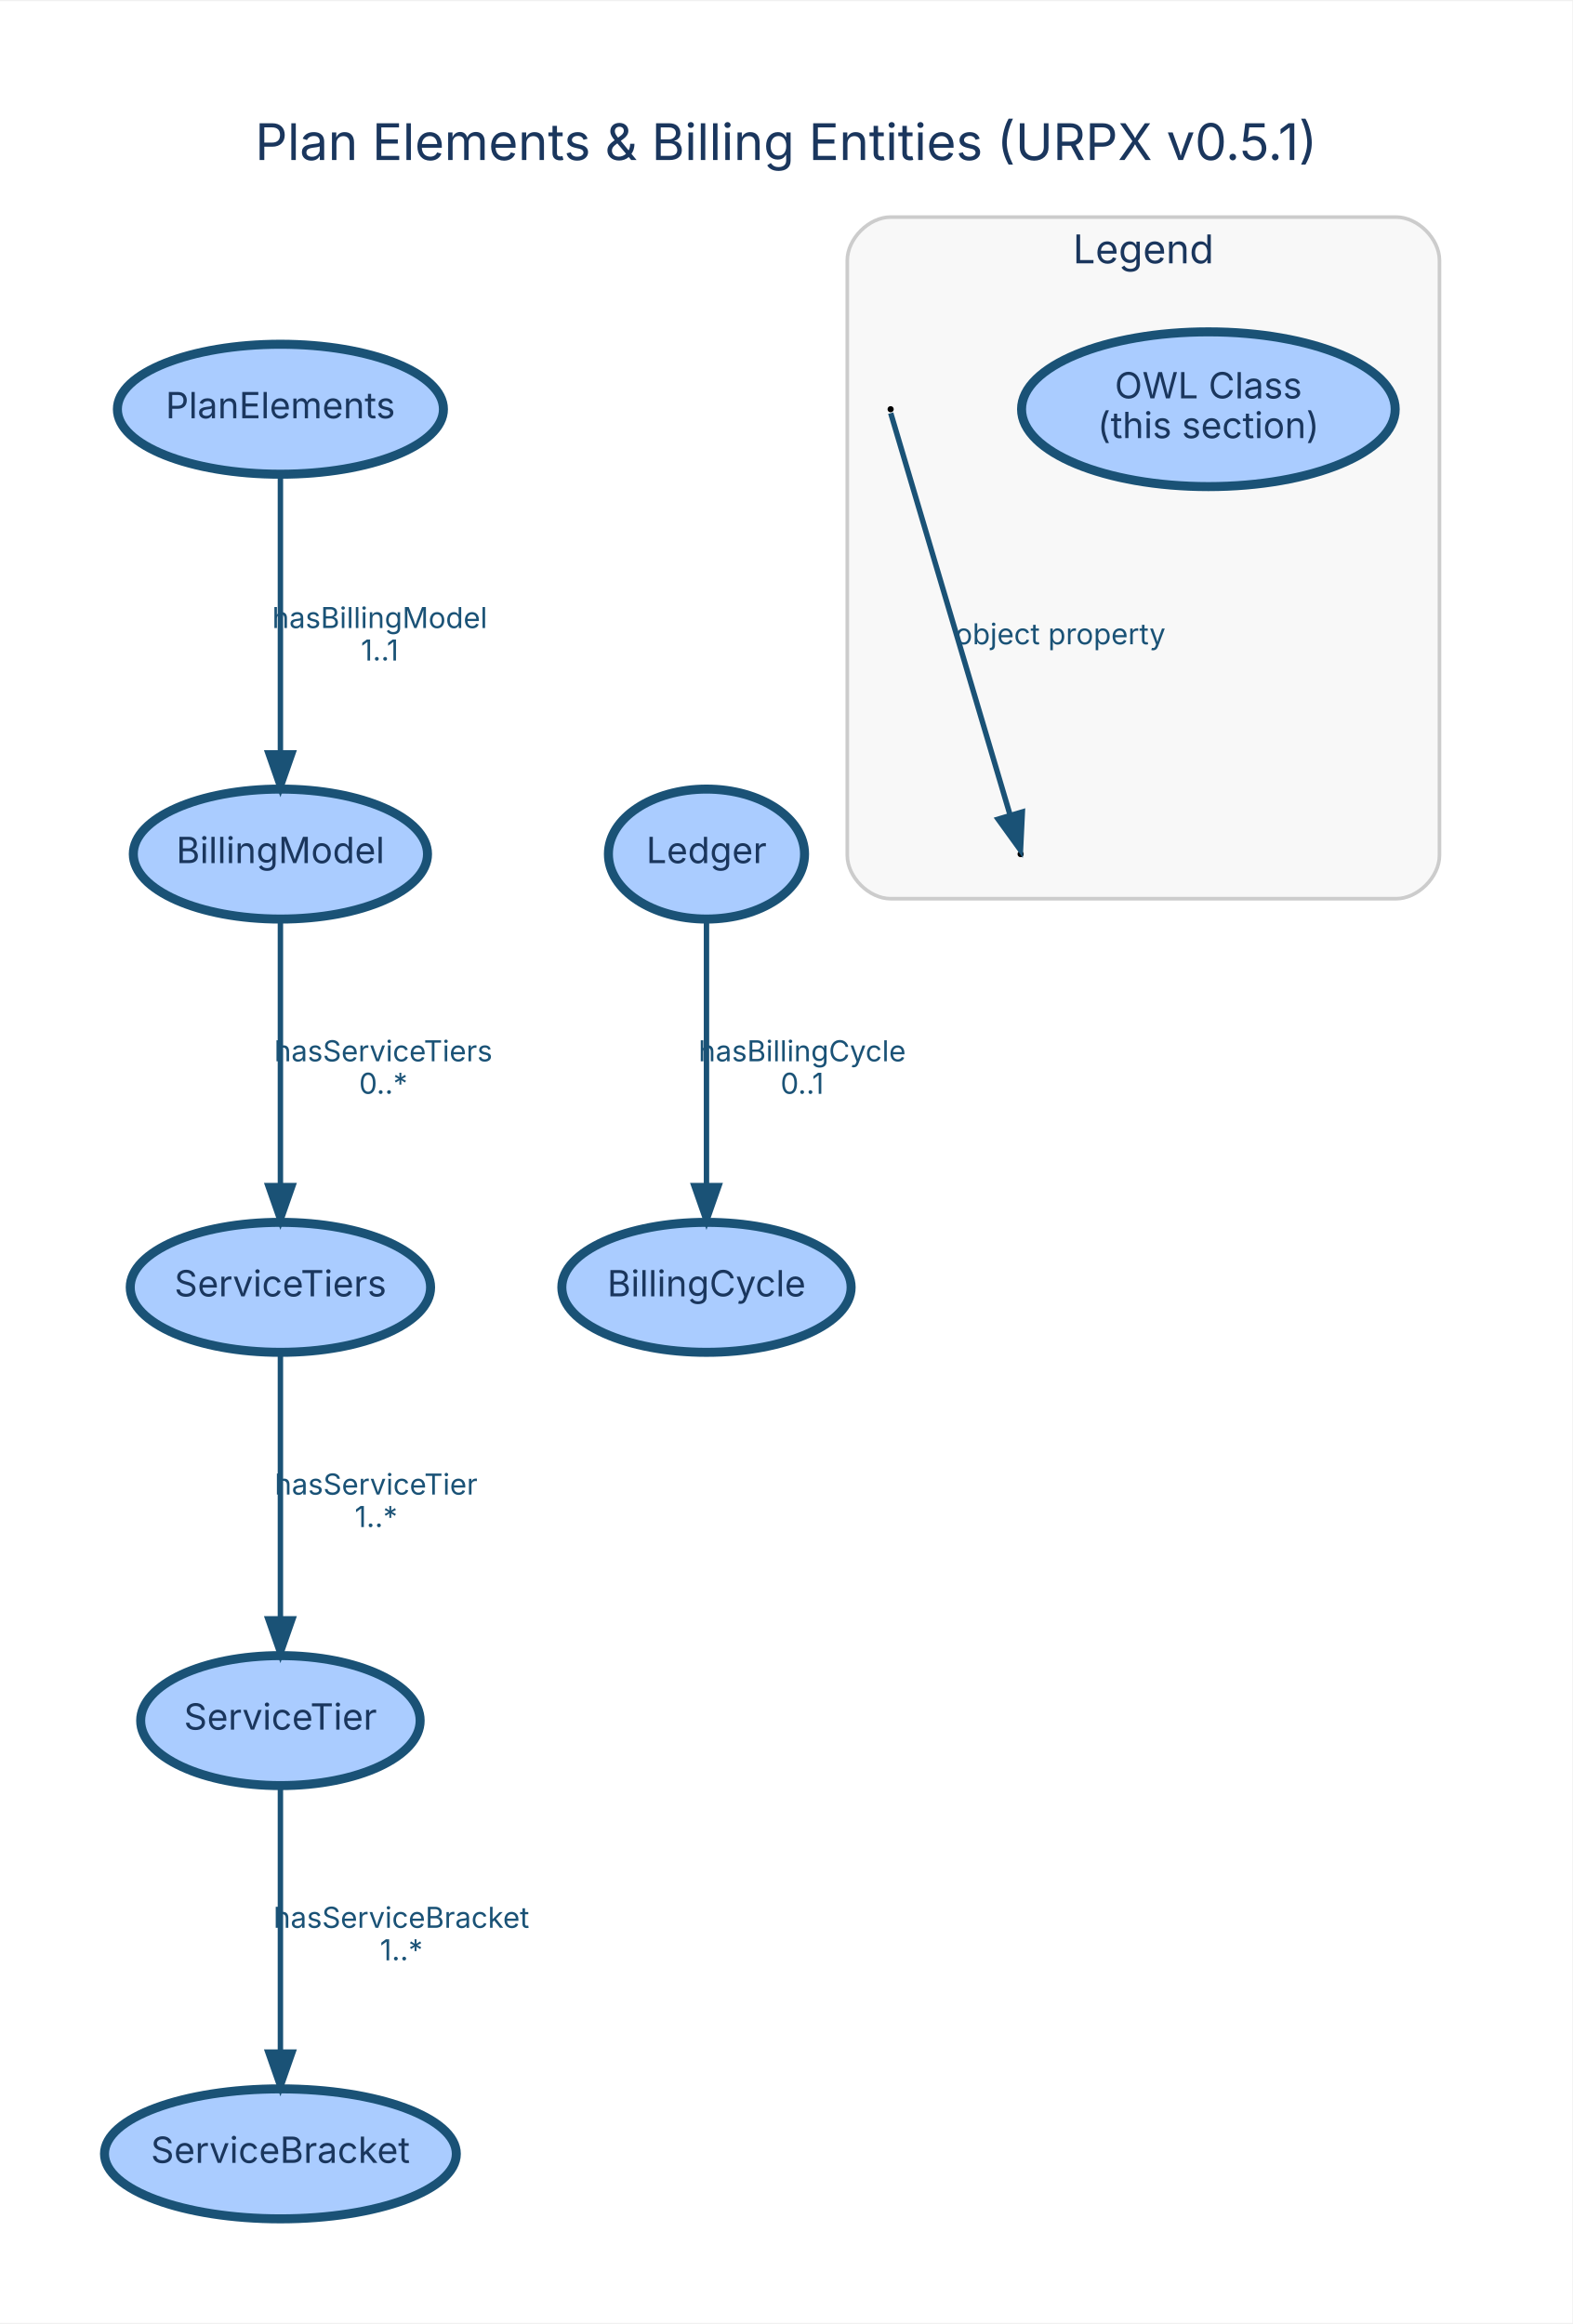
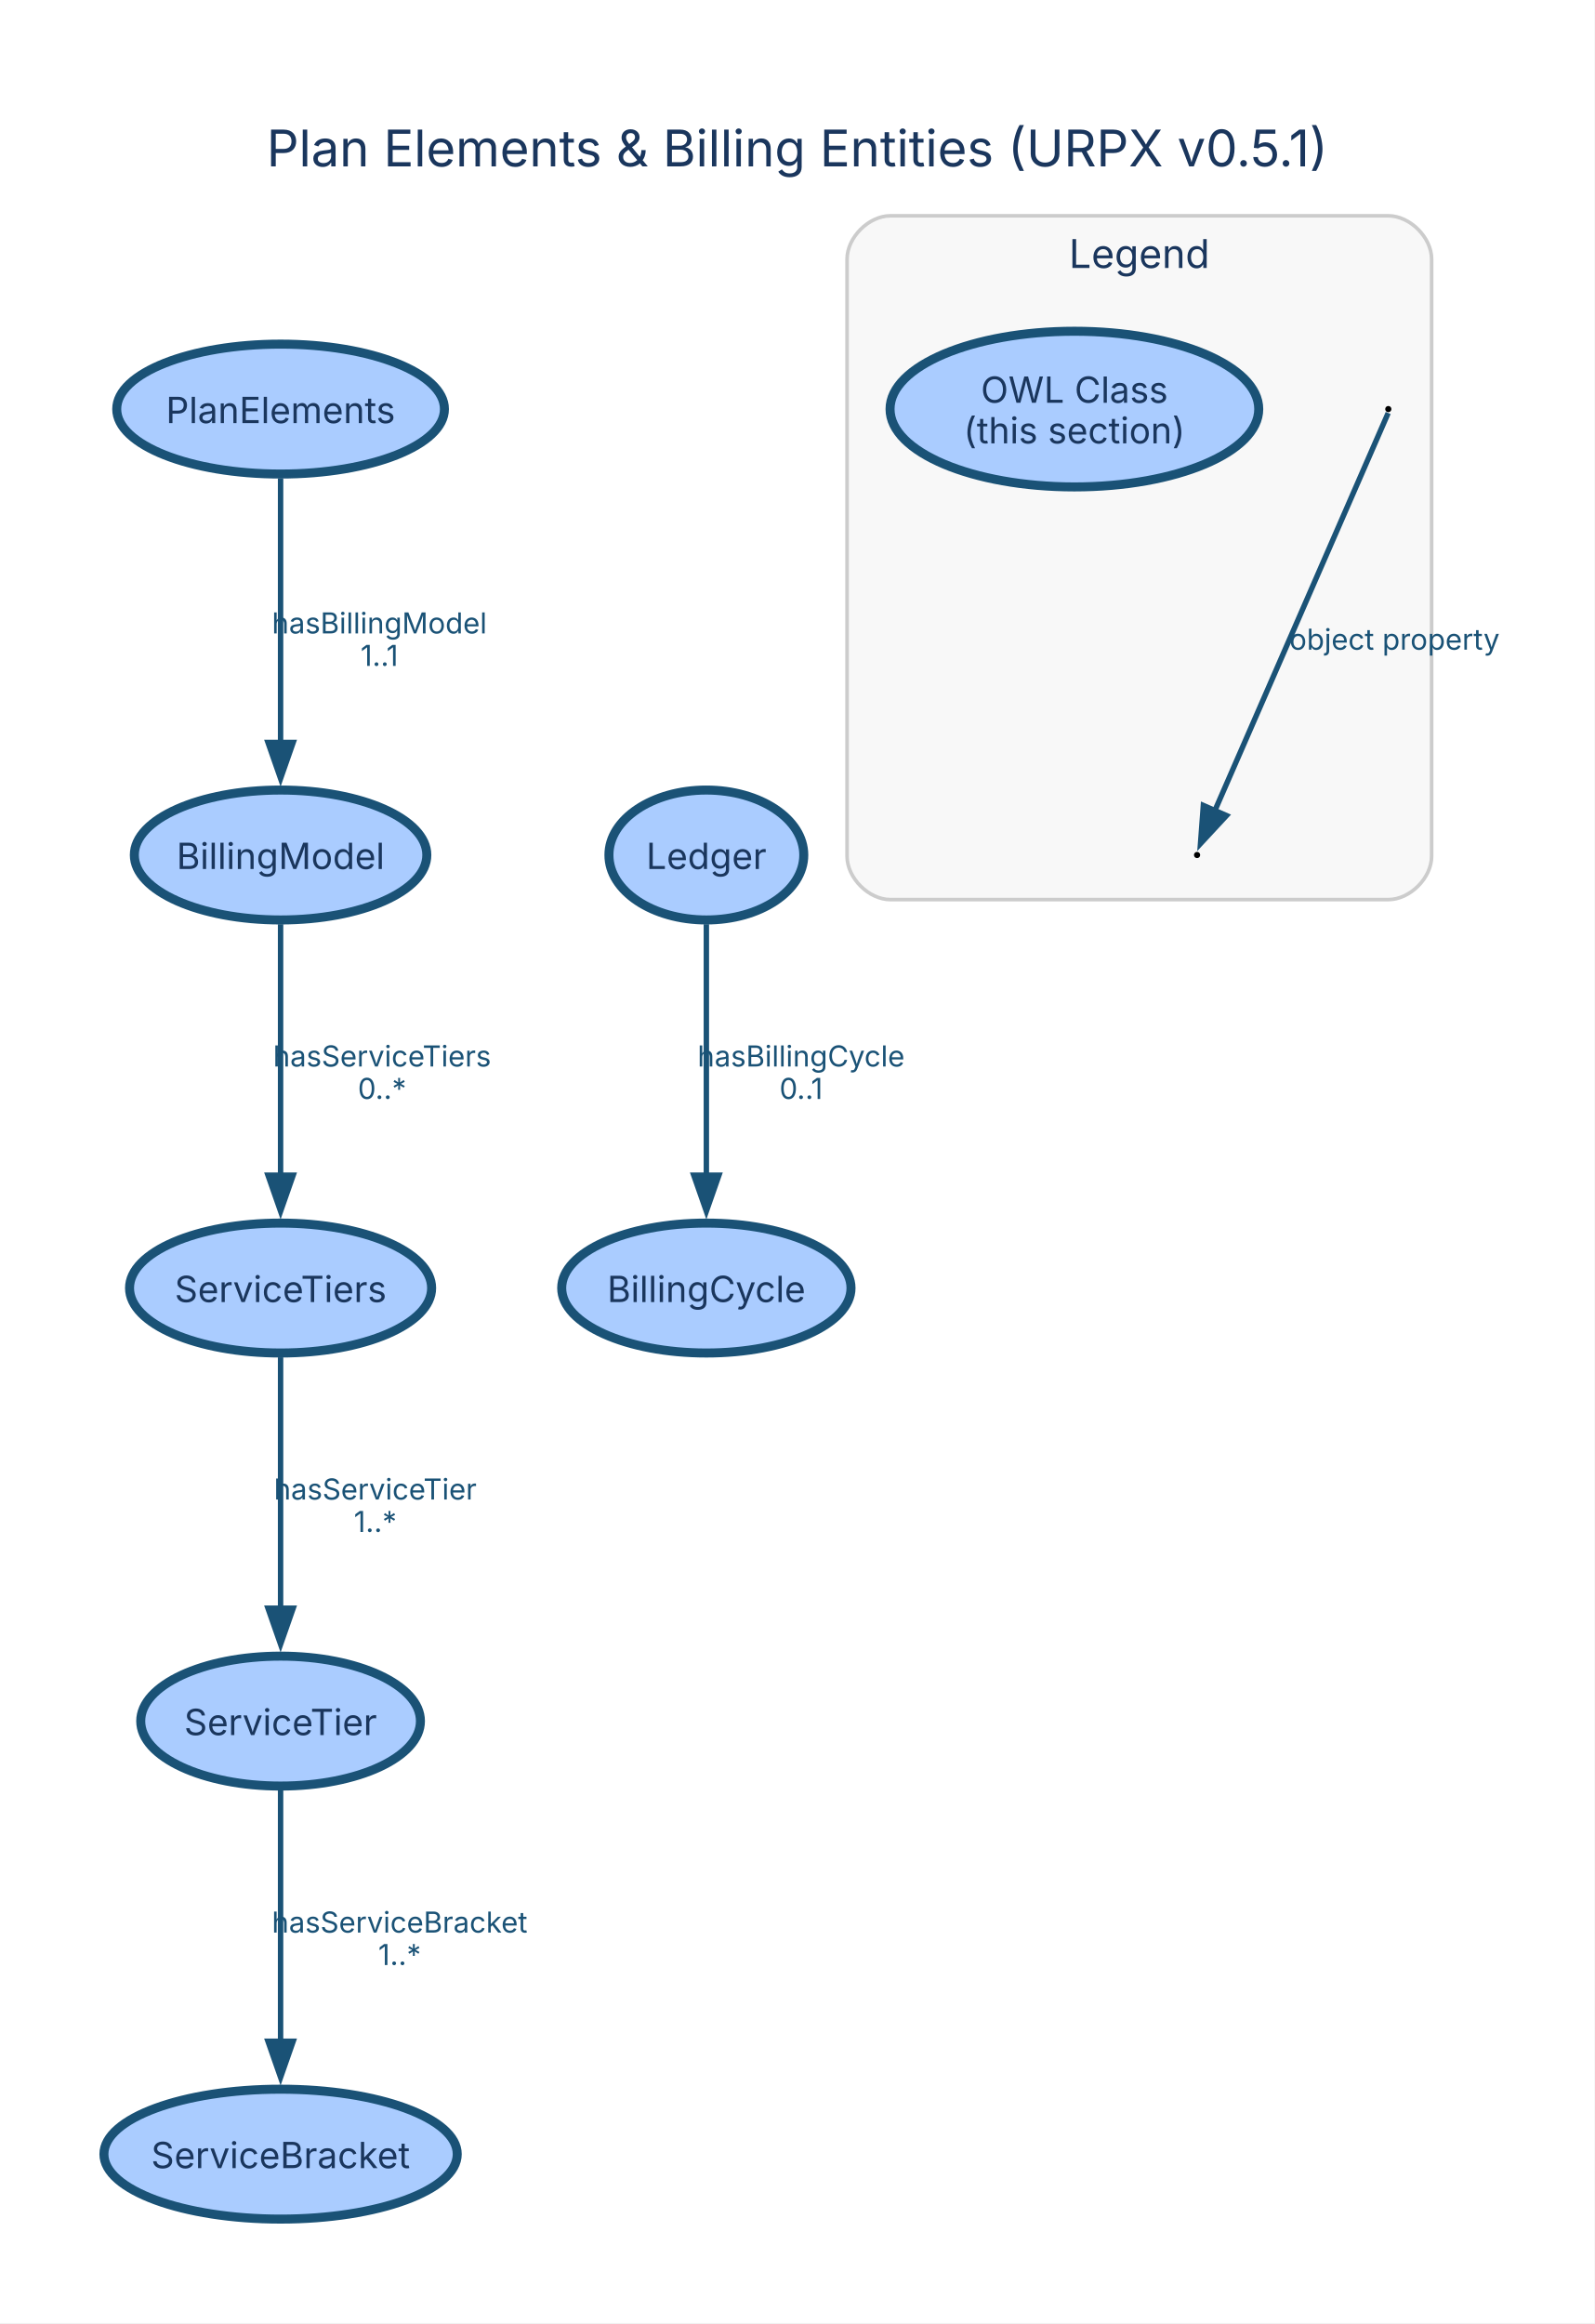
- <svg xmlns="http://www.w3.org/2000/svg" width="435pt" height="643pt" viewBox="0.00 0.00 435.46 643.03">
-   <g id="graph0" class="graph" transform="scale(1 1) rotate(0) translate(28.8 614.23)">
-     <polygon fill="white" stroke="transparent" points="-28.8,28.8 -28.8,-614.23 406.66,-614.23 406.66,28.8 -28.8,28.8" />
-     <text text-anchor="middle" x="188.93" y="-570.23" font-family="Inter, Helvetica, Arial, sans-serif" font-size="14.00" fill="#1a365d">Plan Elements &amp; Billing Entities (URPX v0.5.1)</text>
+ <svg xmlns="http://www.w3.org/2000/svg" width="442pt" height="644pt" viewBox="0.00 0.00 442.00 644.00">
+   <g id="graph0" class="graph" transform="scale(1 1) rotate(0) translate(28.8 614.93)">
+     <polygon fill="white" stroke="none" points="-28.8,28.8 -28.8,-614.93 413.1,-614.93 413.1,28.8 -28.8,28.8" />
+     <text xml:space="preserve" text-anchor="middle" x="192.15" y="-568.83" font-family="Inter, Helvetica, Arial, sans-serif" font-size="14.00" fill="#1a365d">Plan Elements &amp; Billing Entities (URPX v0.5.1)</text>
    <g id="clust5" class="cluster">
-       <path fill="#f8f8f8" stroke="#cccccc" d="M217.86,-365.64C217.86,-365.64 357.86,-365.64 357.86,-365.64 363.86,-365.64 369.86,-371.64 369.86,-377.64 369.86,-377.64 369.86,-542.43 369.86,-542.43 369.86,-548.43 363.86,-554.43 357.86,-554.43 357.86,-554.43 217.86,-554.43 217.86,-554.43 211.86,-554.43 205.86,-548.43 205.86,-542.43 205.86,-542.43 205.86,-377.64 205.86,-377.64 205.86,-371.64 211.86,-365.64 217.86,-365.64" />
-       <text text-anchor="middle" x="287.86" y="-541.63" font-family="Inter, Helvetica, Arial, sans-serif" font-size="11.00" fill="#1a365d">Legend</text>
+       <path fill="#f8f8f8" stroke="#cccccc" d="M217.96,-365.64C217.96,-365.64 355.96,-365.64 355.96,-365.64 361.96,-365.64 367.96,-371.64 367.96,-377.64 367.96,-377.64 367.96,-543.13 367.96,-543.13 367.96,-549.13 361.96,-555.13 355.96,-555.13 355.96,-555.13 217.96,-555.13 217.96,-555.13 211.96,-555.13 205.96,-549.13 205.96,-543.13 205.96,-543.13 205.96,-377.64 205.96,-377.64 205.96,-371.64 211.96,-365.64 217.96,-365.64" />
+       <text xml:space="preserve" text-anchor="middle" x="286.96" y="-540.68" font-family="Inter, Helvetica, Arial, sans-serif" font-size="11.00" fill="#1a365d">Legend</text>
    </g>
    <g id="node1" class="node">
-       <ellipse fill="#aaccff" stroke="#1a5276" stroke-width="2.5" cx="48.86" cy="-501.21" rx="45.15" ry="18" />
-       <text text-anchor="middle" x="48.86" y="-498.71" font-family="Inter, Helvetica, Arial, sans-serif" font-size="10.00" fill="#1a365d">PlanElements</text>
+       <ellipse fill="#aaccff" stroke="#1a5276" stroke-width="2.5" cx="48.96" cy="-501.57" rx="45.41" ry="18" />
+       <text xml:space="preserve" text-anchor="middle" x="48.96" y="-497.69" font-family="Inter, Helvetica, Arial, sans-serif" font-size="10.00" fill="#1a365d">PlanElements</text>
    </g>
    <g id="node2" class="node">
-       <ellipse fill="#aaccff" stroke="#1a5276" stroke-width="2.5" cx="48.86" cy="-378" rx="40.74" ry="18" />
-       <text text-anchor="middle" x="48.86" y="-375.5" font-family="Inter, Helvetica, Arial, sans-serif" font-size="10.00" fill="#1a365d">BillingModel</text>
+       <ellipse fill="#aaccff" stroke="#1a5276" stroke-width="2.5" cx="48.96" cy="-378" rx="40.53" ry="18" />
+       <text xml:space="preserve" text-anchor="middle" x="48.96" y="-374.12" font-family="Inter, Helvetica, Arial, sans-serif" font-size="10.00" fill="#1a365d">BillingModel</text>
    </g>
    <g id="edge1" class="edge">
-       <path fill="none" stroke="#1a5276" stroke-width="1.5" d="M48.86,-483.1C48.86,-463.07 48.86,-429.64 48.86,-406.07" />
-       <polygon fill="#1a5276" stroke="#1a5276" stroke-width="1.5" points="52.36,-406.02 48.86,-396.02 45.36,-406.02 52.36,-406.02" />
-       <text text-anchor="middle" x="76.36" y="-440.6" font-family="Inter, Helvetica, Arial, sans-serif" font-size="8.00" fill="#1a5276">hasBillingModel</text>
-       <text text-anchor="middle" x="76.36" y="-431.6" font-family="Inter, Helvetica, Arial, sans-serif" font-size="8.00" fill="#1a5276">1..1</text>
+       <path fill="none" stroke="#1a5276" stroke-width="1.5" d="M48.96,-482.37C48.96,-463.01 48.96,-432.07 48.96,-409.08" />
+       <polygon fill="#1a5276" stroke="#1a5276" stroke-width="1.5" points="52.46,-409.2 48.96,-399.2 45.46,-409.2 52.46,-409.2" />
+       <text xml:space="preserve" text-anchor="middle" x="76.34" y="-439.4" font-family="Inter, Helvetica, Arial, sans-serif" font-size="8.00" fill="#1a5276">hasBillingModel</text>
+       <text xml:space="preserve" text-anchor="middle" x="76.34" y="-430.4" font-family="Inter, Helvetica, Arial, sans-serif" font-size="8.00" fill="#1a5276">1..1</text>
    </g>
    <g id="node6" class="node">
-       <ellipse fill="#aaccff" stroke="#1a5276" stroke-width="2.5" cx="48.86" cy="-258" rx="41.59" ry="18" />
-       <text text-anchor="middle" x="48.86" y="-255.5" font-family="Inter, Helvetica, Arial, sans-serif" font-size="10.00" fill="#1a365d">ServiceTiers</text>
+       <ellipse fill="#aaccff" stroke="#1a5276" stroke-width="2.5" cx="48.96" cy="-258" rx="41.86" ry="18" />
+       <text xml:space="preserve" text-anchor="middle" x="48.96" y="-254.12" font-family="Inter, Helvetica, Arial, sans-serif" font-size="10.00" fill="#1a365d">ServiceTiers</text>
    </g>
    <g id="edge2" class="edge">
-       <path fill="none" stroke="#1a5276" stroke-width="1.5" d="M48.86,-359.84C48.86,-340.53 48.86,-308.89 48.86,-286.2" />
-       <polygon fill="#1a5276" stroke="#1a5276" stroke-width="1.5" points="52.36,-286.18 48.86,-276.18 45.36,-286.18 52.36,-286.18" />
-       <text text-anchor="middle" x="77.36" y="-320.6" font-family="Inter, Helvetica, Arial, sans-serif" font-size="8.00" fill="#1a5276">hasServiceTiers</text>
-       <text text-anchor="middle" x="77.36" y="-311.6" font-family="Inter, Helvetica, Arial, sans-serif" font-size="8.00" fill="#1a5276">0..*</text>
+       <path fill="none" stroke="#1a5276" stroke-width="1.5" d="M48.96,-358.82C48.96,-340.23 48.96,-311.03 48.96,-289.01" />
+       <polygon fill="#1a5276" stroke="#1a5276" stroke-width="1.5" points="52.46,-289.28 48.96,-279.28 45.46,-289.28 52.46,-289.28" />
+       <text xml:space="preserve" text-anchor="middle" x="77.09" y="-319.4" font-family="Inter, Helvetica, Arial, sans-serif" font-size="8.00" fill="#1a5276">hasServiceTiers</text>
+       <text xml:space="preserve" text-anchor="middle" x="77.09" y="-310.4" font-family="Inter, Helvetica, Arial, sans-serif" font-size="8.00" fill="#1a5276">0..*</text>
    </g>
    <g id="node3" class="node">
-       <ellipse fill="#aaccff" stroke="#1a5276" stroke-width="2.5" cx="166.86" cy="-258" rx="40.06" ry="18" />
-       <text text-anchor="middle" x="166.86" y="-255.5" font-family="Inter, Helvetica, Arial, sans-serif" font-size="10.00" fill="#1a365d">BillingCycle</text>
+       <ellipse fill="#aaccff" stroke="#1a5276" stroke-width="2.5" cx="166.96" cy="-258" rx="40.09" ry="18" />
+       <text xml:space="preserve" text-anchor="middle" x="166.96" y="-254.12" font-family="Inter, Helvetica, Arial, sans-serif" font-size="10.00" fill="#1a365d">BillingCycle</text>
    </g>
    <g id="node4" class="node">
-       <ellipse fill="#aaccff" stroke="#1a5276" stroke-width="2.5" cx="166.86" cy="-378" rx="27.16" ry="18" />
-       <text text-anchor="middle" x="166.86" y="-375.5" font-family="Inter, Helvetica, Arial, sans-serif" font-size="10.00" fill="#1a365d">Ledger</text>
+       <ellipse fill="#aaccff" stroke="#1a5276" stroke-width="2.5" cx="166.96" cy="-378" rx="27" ry="18" />
+       <text xml:space="preserve" text-anchor="middle" x="166.96" y="-374.12" font-family="Inter, Helvetica, Arial, sans-serif" font-size="10.00" fill="#1a365d">Ledger</text>
    </g>
    <g id="edge3" class="edge">
-       <path fill="none" stroke="#1a5276" stroke-width="1.5" d="M166.86,-359.84C166.86,-340.53 166.86,-308.89 166.86,-286.2" />
-       <polygon fill="#1a5276" stroke="#1a5276" stroke-width="1.5" points="170.36,-286.18 166.86,-276.18 163.36,-286.18 170.36,-286.18" />
-       <text text-anchor="middle" x="193.36" y="-320.6" font-family="Inter, Helvetica, Arial, sans-serif" font-size="8.00" fill="#1a5276">hasBillingCycle</text>
-       <text text-anchor="middle" x="193.36" y="-311.6" font-family="Inter, Helvetica, Arial, sans-serif" font-size="8.00" fill="#1a5276">0..1</text>
+       <path fill="none" stroke="#1a5276" stroke-width="1.5" d="M166.96,-358.82C166.96,-340.23 166.96,-311.03 166.96,-289.01" />
+       <polygon fill="#1a5276" stroke="#1a5276" stroke-width="1.5" points="170.46,-289.28 166.96,-279.28 163.46,-289.28 170.46,-289.28" />
+       <text xml:space="preserve" text-anchor="middle" x="193.21" y="-319.4" font-family="Inter, Helvetica, Arial, sans-serif" font-size="8.00" fill="#1a5276">hasBillingCycle</text>
+       <text xml:space="preserve" text-anchor="middle" x="193.21" y="-310.4" font-family="Inter, Helvetica, Arial, sans-serif" font-size="8.00" fill="#1a5276">0..1</text>
    </g>
    <g id="node5" class="node">
-       <ellipse fill="#aaccff" stroke="#1a5276" stroke-width="2.5" cx="48.86" cy="-138" rx="38.7" ry="18" />
-       <text text-anchor="middle" x="48.86" y="-135.5" font-family="Inter, Helvetica, Arial, sans-serif" font-size="10.00" fill="#1a365d">ServiceTier</text>
+       <ellipse fill="#aaccff" stroke="#1a5276" stroke-width="2.5" cx="48.96" cy="-138" rx="38.76" ry="18" />
+       <text xml:space="preserve" text-anchor="middle" x="48.96" y="-134.12" font-family="Inter, Helvetica, Arial, sans-serif" font-size="10.00" fill="#1a365d">ServiceTier</text>
    </g>
    <g id="node7" class="node">
-       <ellipse fill="#aaccff" stroke="#1a5276" stroke-width="2.5" cx="48.86" cy="-18" rx="48.72" ry="18" />
-       <text text-anchor="middle" x="48.86" y="-15.5" font-family="Inter, Helvetica, Arial, sans-serif" font-size="10.00" fill="#1a365d">ServiceBracket</text>
+       <ellipse fill="#aaccff" stroke="#1a5276" stroke-width="2.5" cx="48.96" cy="-18" rx="48.96" ry="18" />
+       <text xml:space="preserve" text-anchor="middle" x="48.96" y="-14.12" font-family="Inter, Helvetica, Arial, sans-serif" font-size="10.00" fill="#1a365d">ServiceBracket</text>
    </g>
    <g id="edge4" class="edge">
-       <path fill="none" stroke="#1a5276" stroke-width="1.5" d="M48.86,-119.84C48.86,-100.53 48.86,-68.89 48.86,-46.2" />
-       <polygon fill="#1a5276" stroke="#1a5276" stroke-width="1.5" points="52.36,-46.18 48.86,-36.18 45.36,-46.18 52.36,-46.18" />
-       <text text-anchor="middle" x="82.36" y="-80.6" font-family="Inter, Helvetica, Arial, sans-serif" font-size="8.00" fill="#1a5276">hasServiceBracket</text>
-       <text text-anchor="middle" x="82.36" y="-71.6" font-family="Inter, Helvetica, Arial, sans-serif" font-size="8.00" fill="#1a5276">1..*</text>
+       <path fill="none" stroke="#1a5276" stroke-width="1.5" d="M48.96,-118.82C48.96,-100.23 48.96,-71.03 48.96,-49.01" />
+       <polygon fill="#1a5276" stroke="#1a5276" stroke-width="1.5" points="52.46,-49.28 48.96,-39.28 45.46,-49.28 52.46,-49.28" />
+       <text xml:space="preserve" text-anchor="middle" x="81.96" y="-79.4" font-family="Inter, Helvetica, Arial, sans-serif" font-size="8.00" fill="#1a5276">hasServiceBracket</text>
+       <text xml:space="preserve" text-anchor="middle" x="81.96" y="-70.4" font-family="Inter, Helvetica, Arial, sans-serif" font-size="8.00" fill="#1a5276">1..*</text>
    </g>
    <g id="edge5" class="edge">
-       <path fill="none" stroke="#1a5276" stroke-width="1.5" d="M48.86,-239.84C48.86,-220.53 48.86,-188.89 48.86,-166.2" />
-       <polygon fill="#1a5276" stroke="#1a5276" stroke-width="1.5" points="52.36,-166.18 48.86,-156.18 45.36,-166.18 52.36,-166.18" />
-       <text text-anchor="middle" x="75.36" y="-200.6" font-family="Inter, Helvetica, Arial, sans-serif" font-size="8.00" fill="#1a5276">hasServiceTier</text>
-       <text text-anchor="middle" x="75.36" y="-191.6" font-family="Inter, Helvetica, Arial, sans-serif" font-size="8.00" fill="#1a5276">1..*</text>
+       <path fill="none" stroke="#1a5276" stroke-width="1.5" d="M48.96,-238.82C48.96,-220.23 48.96,-191.03 48.96,-169.01" />
+       <polygon fill="#1a5276" stroke="#1a5276" stroke-width="1.5" points="52.46,-169.28 48.96,-159.28 45.46,-169.28 52.46,-169.28" />
+       <text xml:space="preserve" text-anchor="middle" x="75.21" y="-199.4" font-family="Inter, Helvetica, Arial, sans-serif" font-size="8.00" fill="#1a5276">hasServiceTier</text>
+       <text xml:space="preserve" text-anchor="middle" x="75.21" y="-190.4" font-family="Inter, Helvetica, Arial, sans-serif" font-size="8.00" fill="#1a5276">1..*</text>
    </g>
    <g id="node8" class="node">
-       <ellipse fill="#aaccff" stroke="#1a5276" stroke-width="2.5" cx="305.86" cy="-501.21" rx="51.74" ry="21.43" />
-       <text text-anchor="middle" x="305.86" y="-504.21" font-family="Inter, Helvetica, Arial, sans-serif" font-size="10.00" fill="#1a365d">OWL Class</text>
-       <text text-anchor="middle" x="305.86" y="-493.21" font-family="Inter, Helvetica, Arial, sans-serif" font-size="10.00" fill="#1a365d">(this section)</text>
+       <ellipse fill="#aaccff" stroke="#1a5276" stroke-width="2.5" cx="268.96" cy="-501.57" rx="51.09" ry="21.57" />
+       <text xml:space="preserve" text-anchor="middle" x="268.96" y="-503.32" font-family="Inter, Helvetica, Arial, sans-serif" font-size="10.00" fill="#1a365d">OWL Class</text>
+       <text xml:space="preserve" text-anchor="middle" x="268.96" y="-492.07" font-family="Inter, Helvetica, Arial, sans-serif" font-size="10.00" fill="#1a365d">(this section)</text>
    </g>
    <g id="node9" class="node">
-       <ellipse fill="black" stroke="black" cx="217.86" cy="-501.21" rx="0.36" ry="0.36" />
+       <ellipse fill="black" stroke="black" cx="355.96" cy="-501.57" rx="0.36" ry="0.36" />
    </g>
    <g id="node10" class="node">
-       <ellipse fill="black" stroke="black" cx="253.86" cy="-378" rx="0.36" ry="0.36" />
+       <ellipse fill="black" stroke="black" cx="302.96" cy="-378" rx="0.36" ry="0.36" />
    </g>
    <g id="edge6" class="edge">
-       <path fill="none" stroke="#1a5276" stroke-width="1.5" d="M217.89,-500.13C218.78,-497.11 242.56,-417.04 250.96,-388.77" />
-       <polygon fill="#1a5276" stroke="#1a5276" stroke-width="1.5" points="254.34,-389.67 253.83,-379.09 247.63,-387.67 254.34,-389.67" />
-       <text text-anchor="middle" x="264.86" y="-436.1" font-family="Inter, Helvetica, Arial, sans-serif" font-size="8.00" fill="#1a5276">object property</text>
+       <path fill="none" stroke="#1a5276" stroke-width="1.5" d="M355.92,-500.48C354.62,-497.49 320.57,-419.39 307.77,-390.02" />
+       <polygon fill="#1a5276" stroke="#1a5276" stroke-width="1.5" points="311.11,-388.93 303.91,-381.17 304.7,-391.73 311.11,-388.93" />
+       <text xml:space="preserve" text-anchor="middle" x="357.68" y="-434.9" font-family="Inter, Helvetica, Arial, sans-serif" font-size="8.00" fill="#1a5276">object property</text>
    </g>
  </g>
</svg>
